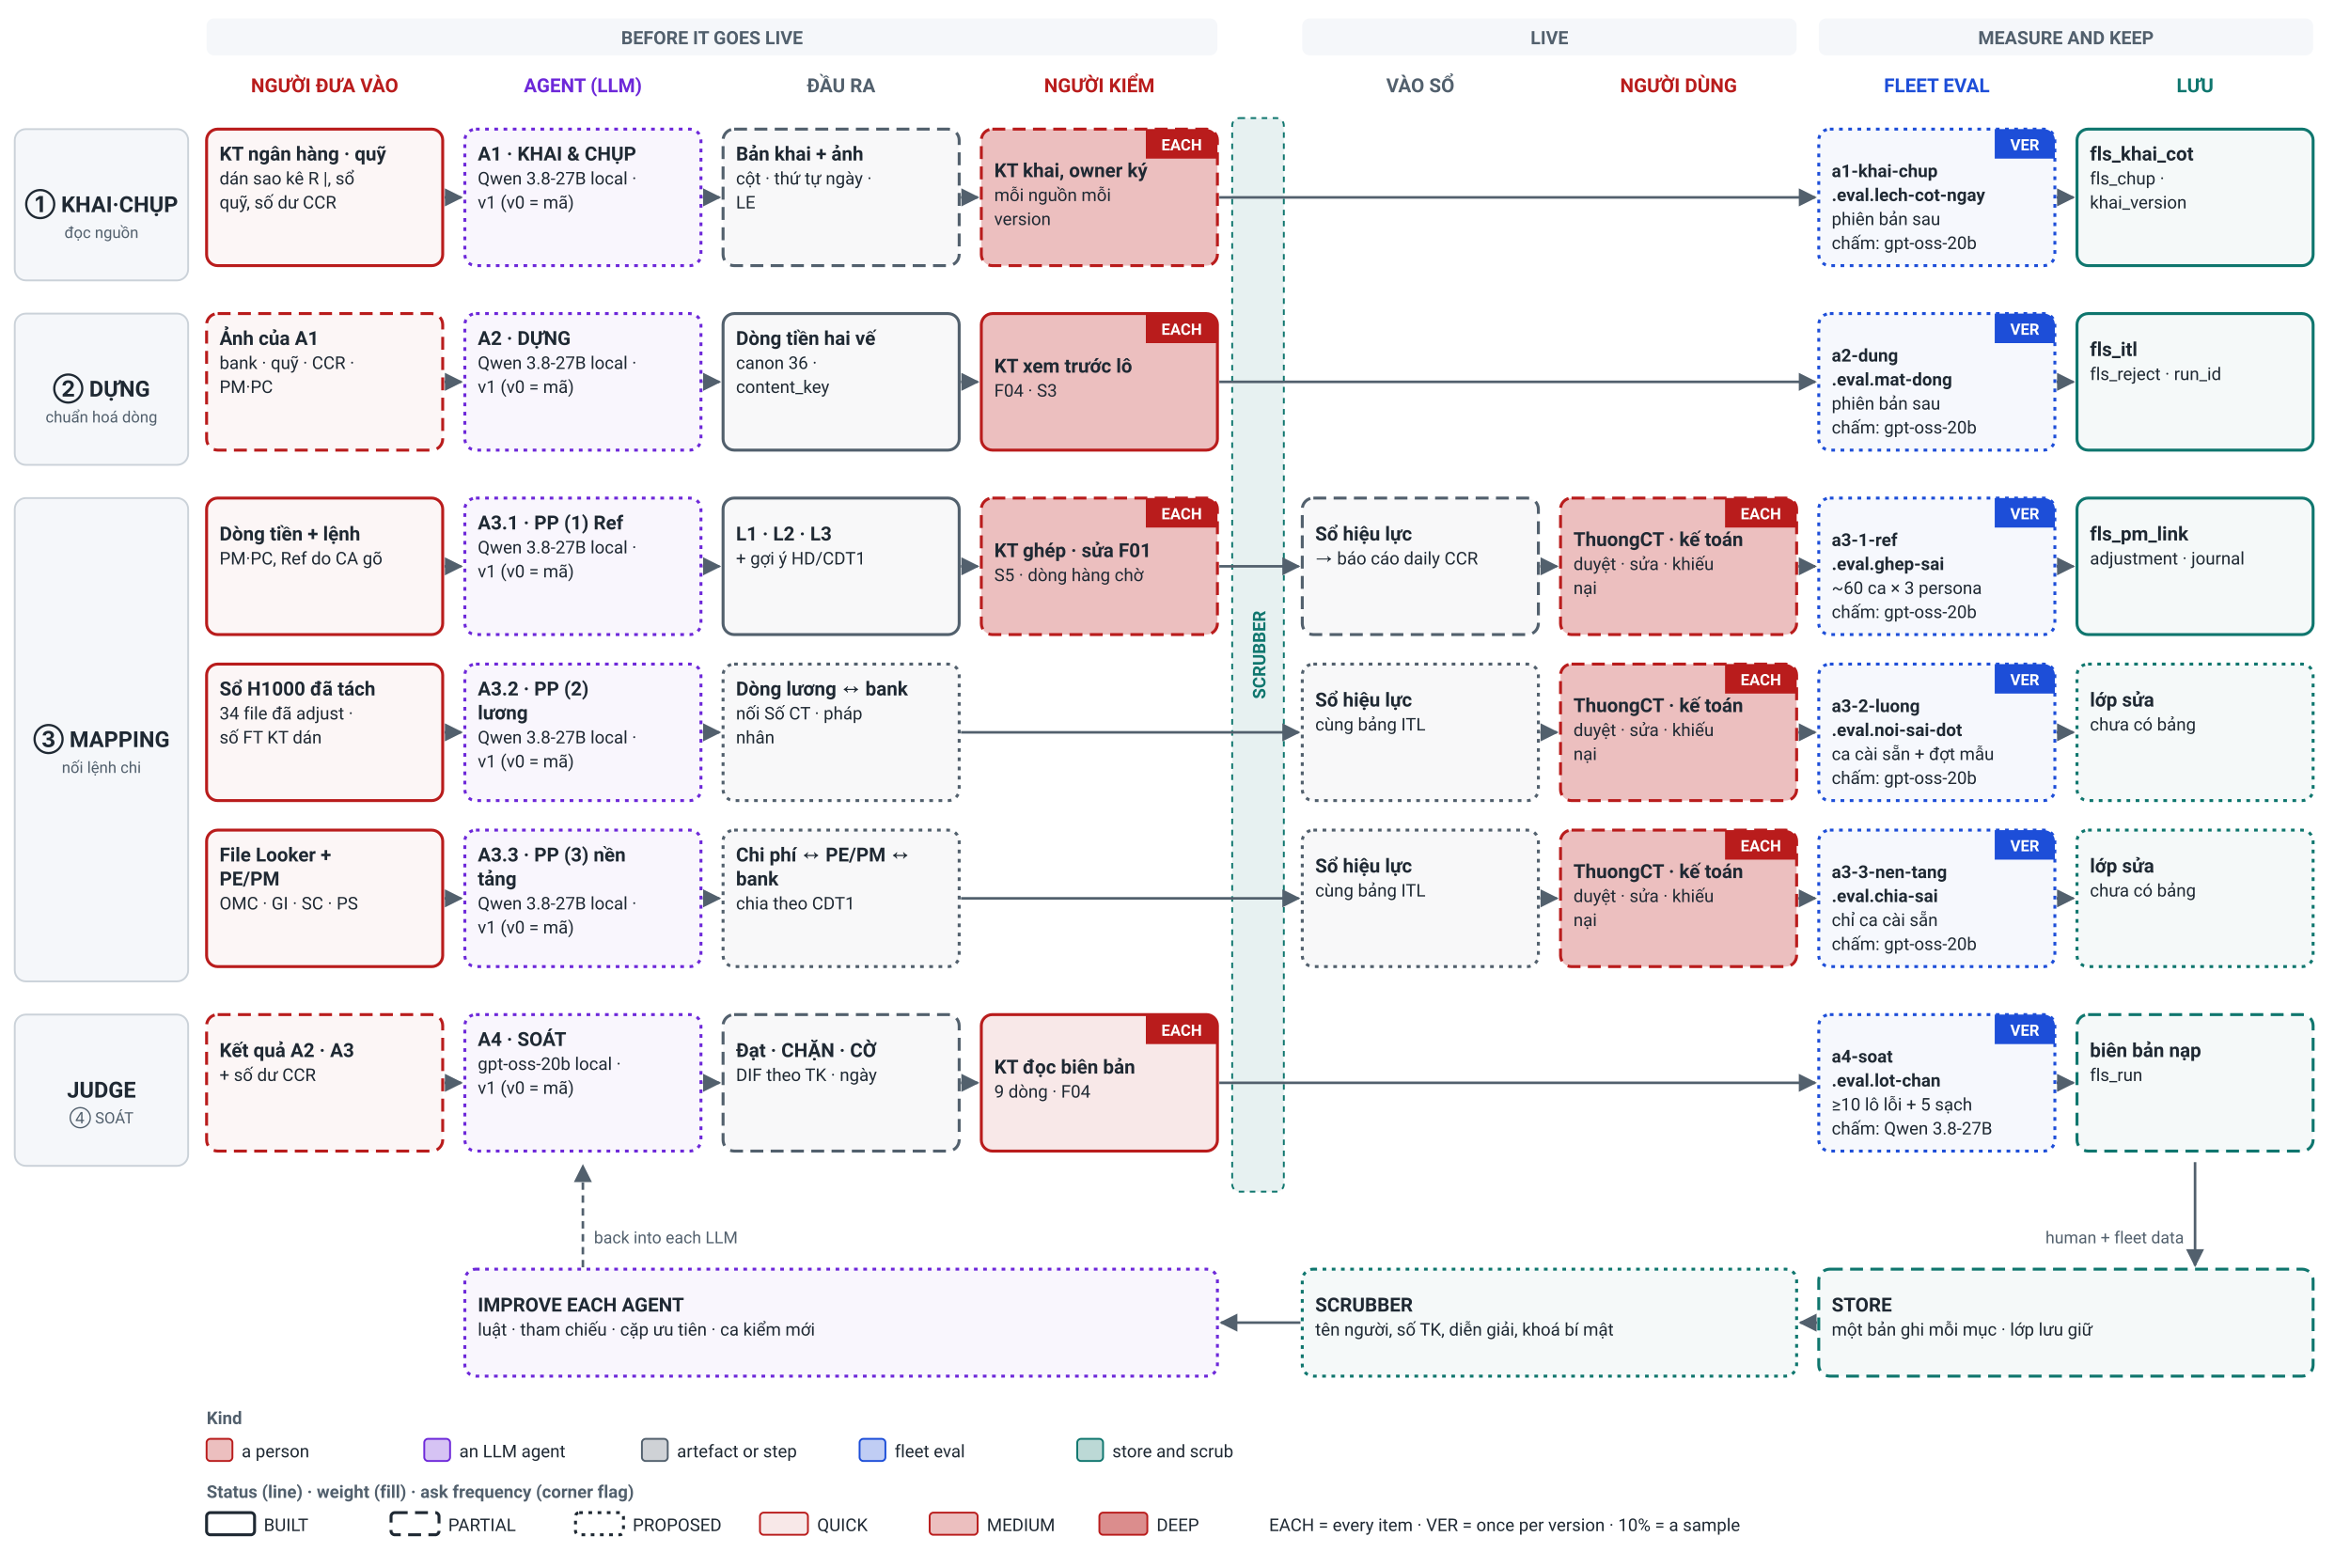
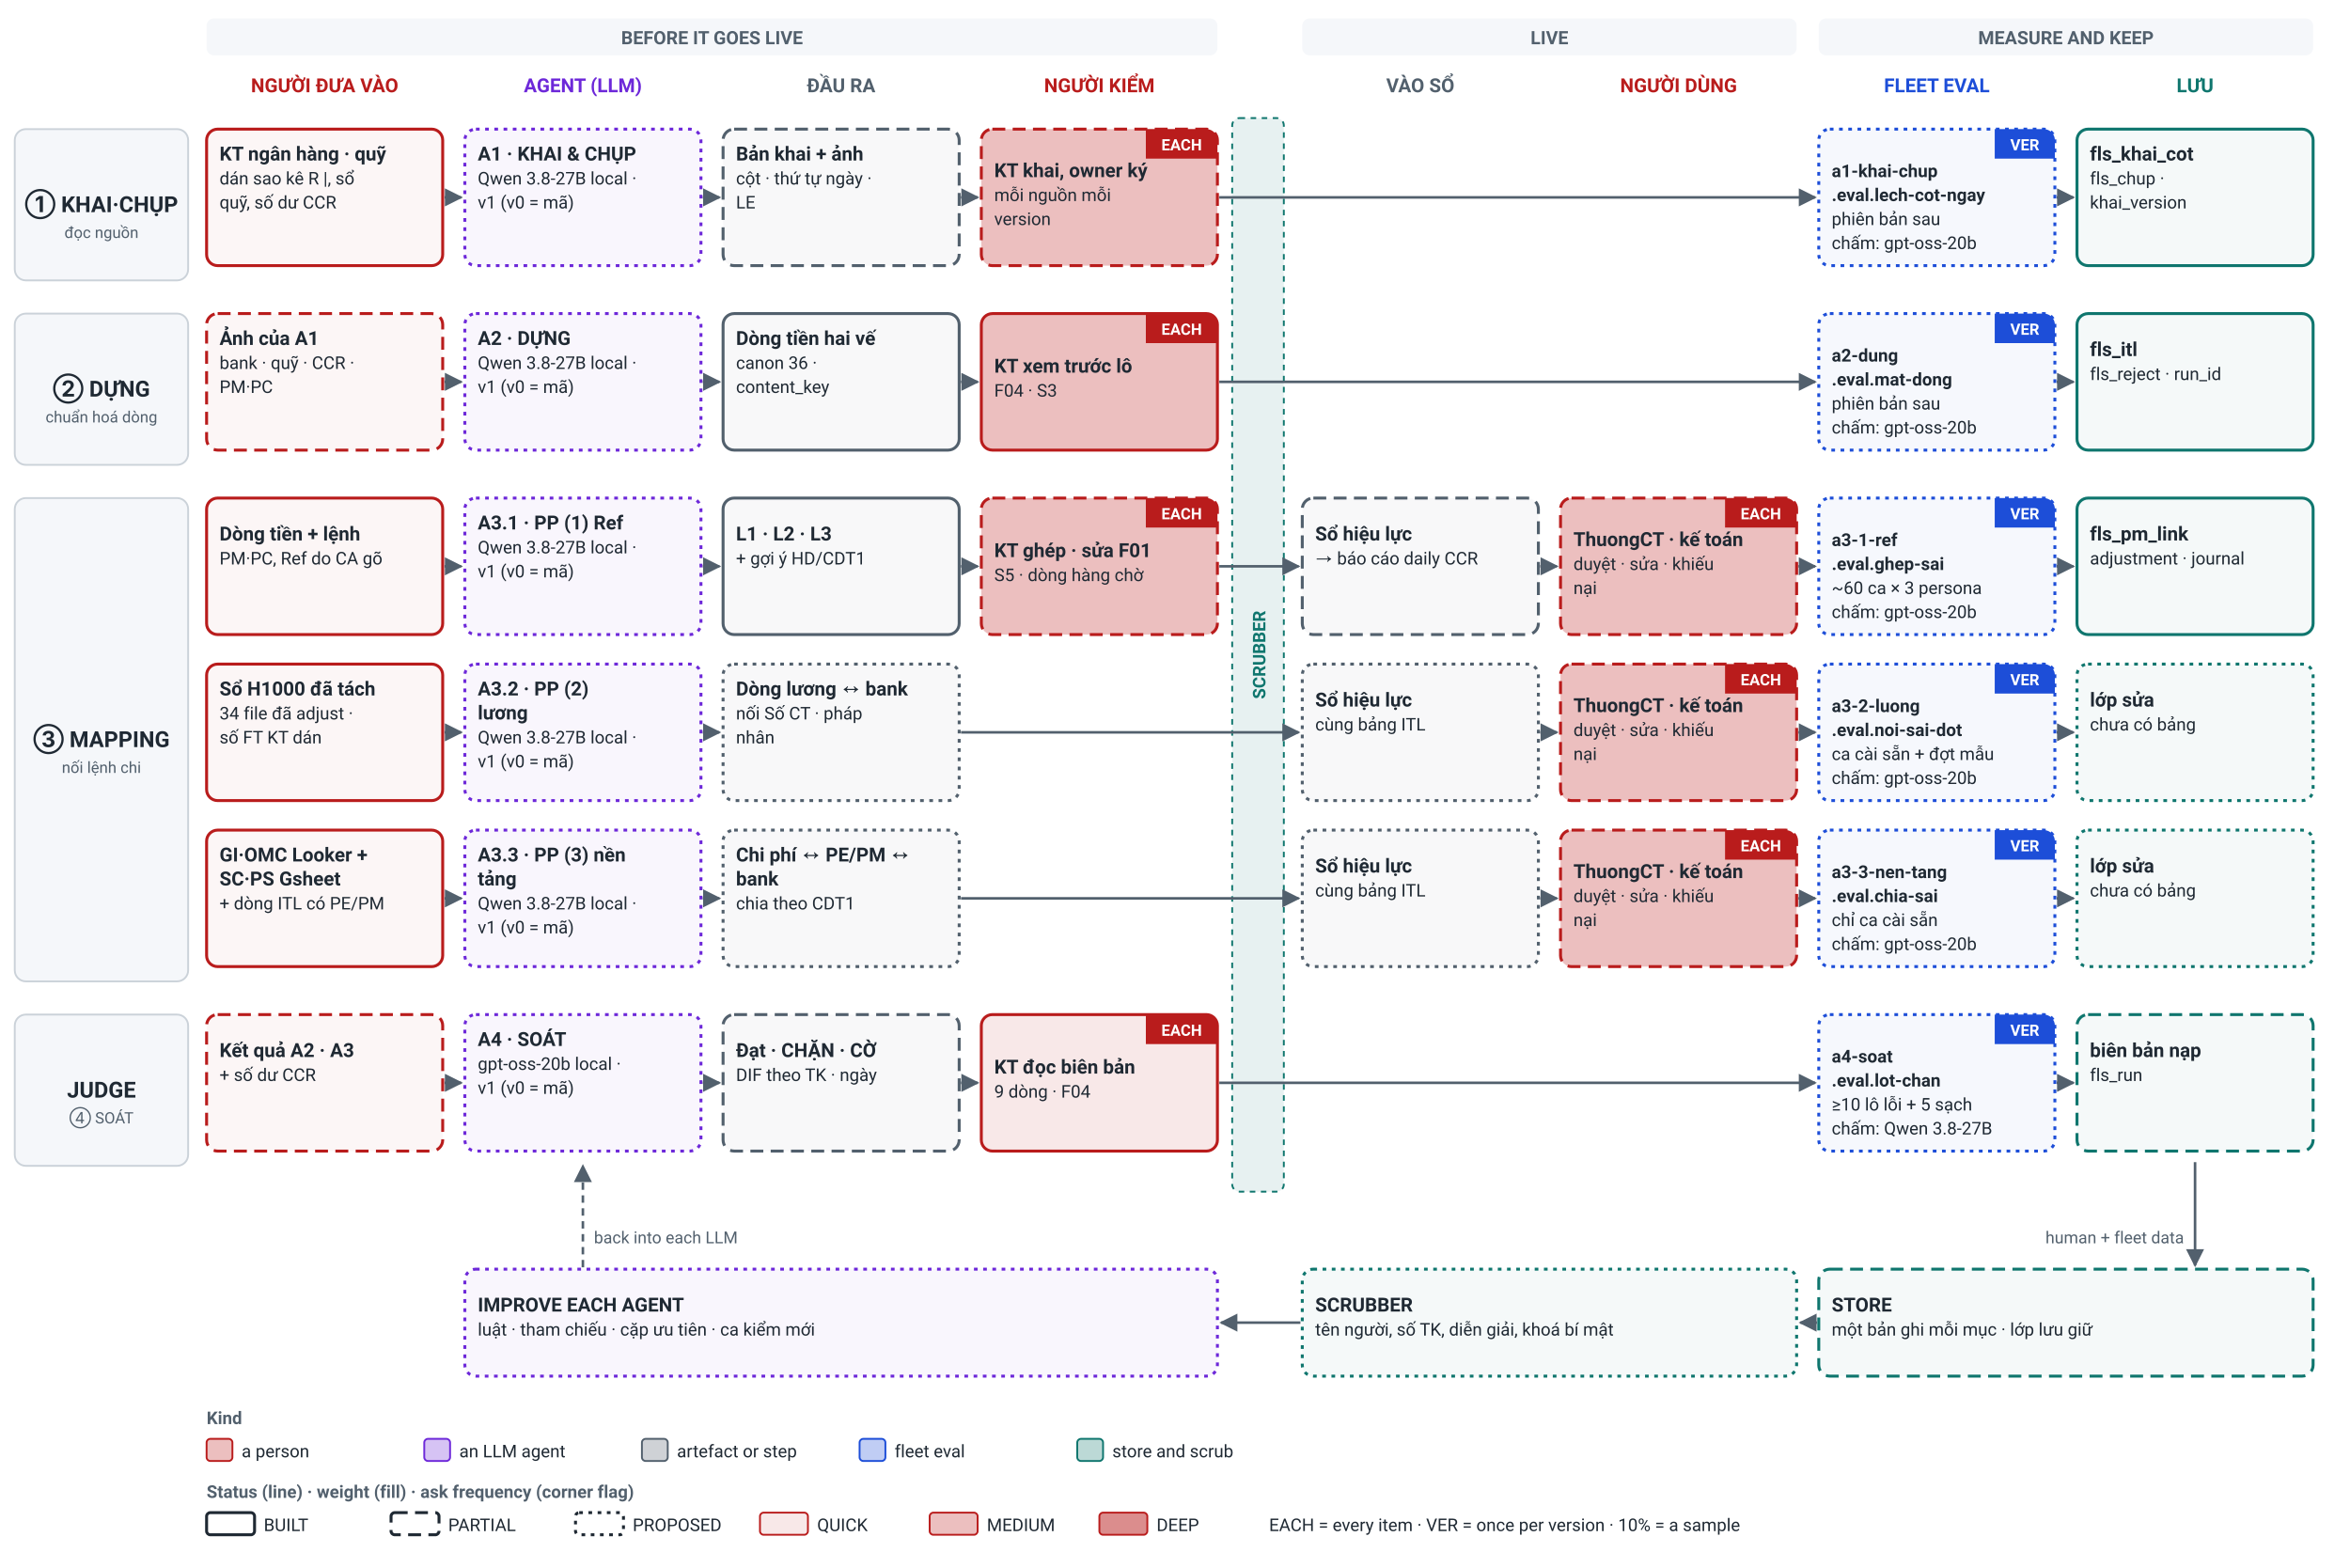
<svg xmlns="http://www.w3.org/2000/svg" viewBox="0 0 1274 850" width="100%" role="img" aria-label="FLS phase 1 · vùng NẠP: agent làm chạy Qwen 3.8-27B, agent kiểm A4 chạy gpt-oss-20b (local) — và fleet eval của từng agent: process bands by columns from human input to store, with a store, scrubber and improvement loop" font-family="-apple-system, Segoe UI, Roboto, Helvetica, Arial, sans-serif">
  <defs>
    <marker id="arr" viewBox="0 0 10 10" refX="9" refY="5" markerWidth="7" markerHeight="7" orient="auto-start-reverse">
      <path d="M0 0 L10 5 L0 10 z" fill="#52606d" />
    </marker>
  </defs>
  <rect x="0" y="0" width="1274" height="850" fill="#ffffff" />
  <rect x="112.0" y="10" width="548.0" height="20" rx="4" fill="#f5f7fa" />
  <text x="386.0" y="24.0" font-size="10" font-weight="bold" fill="#52606d" text-anchor="middle">BEFORE IT GOES LIVE</text>
  <rect x="706.0" y="10" width="268.0" height="20" rx="4" fill="#f5f7fa" />
  <text x="840.0" y="24.0" font-size="10" font-weight="bold" fill="#52606d" text-anchor="middle">LIVE</text>
  <rect x="986.0" y="10" width="268.0" height="20" rx="4" fill="#f5f7fa" />
  <text x="1120.0" y="24.0" font-size="10" font-weight="bold" fill="#52606d" text-anchor="middle">MEASURE AND KEEP</text>
  <text x="176.0" y="50.0" font-size="10.5" font-weight="bold" fill="#b91c1c" text-anchor="middle">NGƯỜI ĐƯA VÀO</text>
  <text x="316.0" y="50.0" font-size="10.5" font-weight="bold" fill="#6d28d9" text-anchor="middle">AGENT (LLM)</text>
  <text x="456.0" y="50.0" font-size="10.5" font-weight="bold" fill="#52606d" text-anchor="middle">ĐẦU RA</text>
  <text x="596.0" y="50.0" font-size="10.5" font-weight="bold" fill="#b91c1c" text-anchor="middle">NGƯỜI KIỂM</text>
  <text x="770.0" y="50.0" font-size="10.5" font-weight="bold" fill="#52606d" text-anchor="middle">VÀO SỔ</text>
  <text x="910.0" y="50.0" font-size="10.5" font-weight="bold" fill="#b91c1c" text-anchor="middle">NGƯỜI DÙNG</text>
  <text x="1050.0" y="50.0" font-size="10.5" font-weight="bold" fill="#1d4ed8" text-anchor="middle">FLEET EVAL</text>
  <text x="1190.0" y="50.0" font-size="10.5" font-weight="bold" fill="#0f766e" text-anchor="middle">LƯU</text>
  <rect x="668.0" y="64" width="28" height="582" rx="4" fill="#0f766e" fill-opacity="0.10" stroke="#0f766e" stroke-dasharray="3 3" />
  <text x="686.0" y="355.0" font-size="9.5" font-weight="bold" fill="#0f766e" text-anchor="middle" transform="rotate(-90 686.0 355.0)">SCRUBBER</text>
  <rect x="8" y="70" width="94" height="82" rx="6" fill="#f5f7fa" stroke="#cbd2d9" />
  <text x="55.0" y="115.0" font-size="12" font-weight="bold" fill="#1f2933" text-anchor="middle">① KHAI·CHỤP</text>
  <text x="55.0" y="129.0" font-size="8.5" font-weight="normal" fill="#52606d" text-anchor="middle">đọc nguồn</text>
  <rect x="112.0" y="70.0" width="128.0" height="74.0" rx="6" fill="#b91c1c" fill-opacity="0.04" stroke="#b91c1c" stroke-width="1.6" />
  <text x="119.0" y="87.0" font-size="10.5" font-weight="bold" fill="#1f2933" text-anchor="start">KT ngân hàng · quỹ</text>
  <text x="119.0" y="100.0" font-size="9.5" font-weight="normal" fill="#1f2933" text-anchor="start">dán sao kê R |, sổ</text>
  <text x="119.0" y="113.0" font-size="9.5" font-weight="normal" fill="#1f2933" text-anchor="start">quỹ, số dư CCR</text>
  <rect x="252.0" y="70.0" width="128.0" height="74.0" rx="6" fill="#6d28d9" fill-opacity="0.04" stroke="#6d28d9" stroke-width="1.6" stroke-dasharray="2 3" />
  <text x="259.0" y="87.0" font-size="10.5" font-weight="bold" fill="#1f2933" text-anchor="start">A1 · KHAI &amp; CHỤP</text>
  <text x="259.0" y="100.0" font-size="9.5" font-weight="normal" fill="#1f2933" text-anchor="start">Qwen 3.8-27B local ·</text>
  <text x="259.0" y="113.0" font-size="9.5" font-weight="normal" fill="#1f2933" text-anchor="start">v1 (v0 = mã)</text>
  <line x1="241.0" y1="107.0" x2="250.0" y2="107.0" stroke="#52606d" stroke-width="1.4" marker-end="url(#arr)" />
  <rect x="392.0" y="70.0" width="128.0" height="74.0" rx="6" fill="#52606d" fill-opacity="0.04" stroke="#52606d" stroke-width="1.6" stroke-dasharray="7 4" />
  <text x="399.0" y="87.0" font-size="10.5" font-weight="bold" fill="#1f2933" text-anchor="start">Bản khai + ảnh</text>
  <text x="399.0" y="100.0" font-size="9.5" font-weight="normal" fill="#1f2933" text-anchor="start">cột · thứ tự ngày ·</text>
  <text x="399.0" y="113.0" font-size="9.5" font-weight="normal" fill="#1f2933" text-anchor="start">LE</text>
  <line x1="381.0" y1="107.0" x2="390.0" y2="107.0" stroke="#52606d" stroke-width="1.4" marker-end="url(#arr)" />
  <rect x="532.0" y="70.0" width="128.0" height="74.0" rx="6" fill="#b91c1c" fill-opacity="0.28" stroke="#b91c1c" stroke-width="1.6" stroke-dasharray="7 4" />
  <text x="539.0" y="96.0" font-size="10.5" font-weight="bold" fill="#1f2933" text-anchor="start">KT khai, owner ký</text>
  <text x="539.0" y="109.0" font-size="9.5" font-weight="normal" fill="#1f2933" text-anchor="start">mỗi nguồn mỗi</text>
  <text x="539.0" y="122.0" font-size="9.5" font-weight="normal" fill="#1f2933" text-anchor="start">version</text>
  <path d="M621.2 70.0 h32.8 a6 6 0 0 1 6 6 v10 h-38.8 z" fill="#b91c1c" />
  <text x="640.6" y="81.5" font-size="8.5" font-weight="bold" fill="#ffffff" text-anchor="middle">EACH</text>
  <line x1="521.0" y1="107.0" x2="530.0" y2="107.0" stroke="#52606d" stroke-width="1.4" marker-end="url(#arr)" />
  <rect x="986.0" y="70.0" width="128.0" height="74.0" rx="6" fill="#1d4ed8" fill-opacity="0.04" stroke="#1d4ed8" stroke-width="1.6" stroke-dasharray="2 3" />
  <text x="993.0" y="96.0" font-size="9.6" font-weight="bold" fill="#1f2933" text-anchor="start">a1-khai-chup</text>
  <text x="993.0" y="109.0" font-size="9.6" font-weight="bold" fill="#1f2933" text-anchor="start">.eval.lech-cot-ngay</text>
  <text x="993.0" y="122.0" font-size="9.5" font-weight="normal" fill="#1f2933" text-anchor="start">phiên bản sau</text>
  <text x="993.0" y="135.0" font-size="9.5" font-weight="normal" fill="#1f2933" text-anchor="start">chấm: gpt-oss-20b</text>
  <path d="M1081.4 70.0 h26.6 a6 6 0 0 1 6 6 v10 h-32.6 z" fill="#1d4ed8" />
  <text x="1097.7" y="81.5" font-size="8.5" font-weight="bold" fill="#ffffff" text-anchor="middle">VER</text>
  <line x1="661.0" y1="107.0" x2="984.0" y2="107.0" stroke="#52606d" stroke-width="1.4" marker-end="url(#arr)" />
  <rect x="1126.0" y="70.0" width="128.0" height="74.0" rx="6" fill="#0f766e" fill-opacity="0.04" stroke="#0f766e" stroke-width="1.6" />
  <text x="1133.0" y="87.0" font-size="10.5" font-weight="bold" fill="#1f2933" text-anchor="start">fls_khai_cot</text>
  <text x="1133.0" y="100.0" font-size="9.5" font-weight="normal" fill="#1f2933" text-anchor="start">fls_chup ·</text>
  <text x="1133.0" y="113.0" font-size="9.5" font-weight="normal" fill="#1f2933" text-anchor="start">khai_version</text>
  <line x1="1115.0" y1="107.0" x2="1124.0" y2="107.0" stroke="#52606d" stroke-width="1.4" marker-end="url(#arr)" />
  <rect x="8" y="170" width="94" height="82" rx="6" fill="#f5f7fa" stroke="#cbd2d9" />
  <text x="55.0" y="215.0" font-size="12" font-weight="bold" fill="#1f2933" text-anchor="middle">② DỰNG</text>
  <text x="55.0" y="229.0" font-size="8.5" font-weight="normal" fill="#52606d" text-anchor="middle">chuẩn hoá dòng</text>
  <rect x="112.0" y="170.0" width="128.0" height="74.0" rx="6" fill="#b91c1c" fill-opacity="0.04" stroke="#b91c1c" stroke-width="1.6" stroke-dasharray="7 4" />
  <text x="119.0" y="187.0" font-size="10.5" font-weight="bold" fill="#1f2933" text-anchor="start">Ảnh của A1</text>
  <text x="119.0" y="200.0" font-size="9.5" font-weight="normal" fill="#1f2933" text-anchor="start">bank · quỹ · CCR ·</text>
  <text x="119.0" y="213.0" font-size="9.5" font-weight="normal" fill="#1f2933" text-anchor="start">PM·PC</text>
  <rect x="252.0" y="170.0" width="128.0" height="74.0" rx="6" fill="#6d28d9" fill-opacity="0.04" stroke="#6d28d9" stroke-width="1.6" stroke-dasharray="2 3" />
  <text x="259.0" y="187.0" font-size="10.5" font-weight="bold" fill="#1f2933" text-anchor="start">A2 · DỰNG</text>
  <text x="259.0" y="200.0" font-size="9.5" font-weight="normal" fill="#1f2933" text-anchor="start">Qwen 3.8-27B local ·</text>
  <text x="259.0" y="213.0" font-size="9.5" font-weight="normal" fill="#1f2933" text-anchor="start">v1 (v0 = mã)</text>
  <line x1="241.0" y1="207.0" x2="250.0" y2="207.0" stroke="#52606d" stroke-width="1.4" marker-end="url(#arr)" />
  <rect x="392.0" y="170.0" width="128.0" height="74.0" rx="6" fill="#52606d" fill-opacity="0.04" stroke="#52606d" stroke-width="1.6" />
  <text x="399.0" y="187.0" font-size="10.5" font-weight="bold" fill="#1f2933" text-anchor="start">Dòng tiền hai vế</text>
  <text x="399.0" y="200.0" font-size="9.5" font-weight="normal" fill="#1f2933" text-anchor="start">canon 36 ·</text>
  <text x="399.0" y="213.0" font-size="9.5" font-weight="normal" fill="#1f2933" text-anchor="start">content_key</text>
  <line x1="381.0" y1="207.0" x2="390.0" y2="207.0" stroke="#52606d" stroke-width="1.4" marker-end="url(#arr)" />
  <rect x="532.0" y="170.0" width="128.0" height="74.0" rx="6" fill="#b91c1c" fill-opacity="0.28" stroke="#b91c1c" stroke-width="1.6" />
  <text x="539.0" y="202.0" font-size="10.5" font-weight="bold" fill="#1f2933" text-anchor="start">KT xem trước lô</text>
  <text x="539.0" y="215.0" font-size="9.5" font-weight="normal" fill="#1f2933" text-anchor="start">F04 · S3</text>
  <path d="M621.2 170.0 h32.8 a6 6 0 0 1 6 6 v10 h-38.8 z" fill="#b91c1c" />
  <text x="640.6" y="181.5" font-size="8.5" font-weight="bold" fill="#ffffff" text-anchor="middle">EACH</text>
  <line x1="521.0" y1="207.0" x2="530.0" y2="207.0" stroke="#52606d" stroke-width="1.4" marker-end="url(#arr)" />
  <rect x="986.0" y="170.0" width="128.0" height="74.0" rx="6" fill="#1d4ed8" fill-opacity="0.04" stroke="#1d4ed8" stroke-width="1.6" stroke-dasharray="2 3" />
  <text x="993.0" y="196.0" font-size="9.6" font-weight="bold" fill="#1f2933" text-anchor="start">a2-dung</text>
  <text x="993.0" y="209.0" font-size="9.6" font-weight="bold" fill="#1f2933" text-anchor="start">.eval.mat-dong</text>
  <text x="993.0" y="222.0" font-size="9.5" font-weight="normal" fill="#1f2933" text-anchor="start">phiên bản sau</text>
  <text x="993.0" y="235.0" font-size="9.5" font-weight="normal" fill="#1f2933" text-anchor="start">chấm: gpt-oss-20b</text>
  <path d="M1081.4 170.0 h26.6 a6 6 0 0 1 6 6 v10 h-32.6 z" fill="#1d4ed8" />
  <text x="1097.7" y="181.5" font-size="8.5" font-weight="bold" fill="#ffffff" text-anchor="middle">VER</text>
  <line x1="661.0" y1="207.0" x2="984.0" y2="207.0" stroke="#52606d" stroke-width="1.4" marker-end="url(#arr)" />
  <rect x="1126.0" y="170.0" width="128.0" height="74.0" rx="6" fill="#0f766e" fill-opacity="0.04" stroke="#0f766e" stroke-width="1.6" />
  <text x="1133.0" y="193.0" font-size="10.5" font-weight="bold" fill="#1f2933" text-anchor="start">fls_itl</text>
  <text x="1133.0" y="206.0" font-size="9.5" font-weight="normal" fill="#1f2933" text-anchor="start">fls_reject · run_id</text>
  <line x1="1115.0" y1="207.0" x2="1124.0" y2="207.0" stroke="#52606d" stroke-width="1.4" marker-end="url(#arr)" />
  <rect x="8" y="270" width="94" height="262" rx="6" fill="#f5f7fa" stroke="#cbd2d9" />
  <text x="55.0" y="405.0" font-size="12" font-weight="bold" fill="#1f2933" text-anchor="middle">③ MAPPING</text>
  <text x="55.0" y="419.0" font-size="8.5" font-weight="normal" fill="#52606d" text-anchor="middle">nối lệnh chi</text>
  <rect x="112.0" y="270.0" width="128.0" height="74.0" rx="6" fill="#b91c1c" fill-opacity="0.04" stroke="#b91c1c" stroke-width="1.6" />
  <text x="119.0" y="293.0" font-size="10.5" font-weight="bold" fill="#1f2933" text-anchor="start">Dòng tiền + lệnh</text>
  <text x="119.0" y="306.0" font-size="9.5" font-weight="normal" fill="#1f2933" text-anchor="start">PM·PC, Ref do CA gõ</text>
  <rect x="252.0" y="270.0" width="128.0" height="74.0" rx="6" fill="#6d28d9" fill-opacity="0.04" stroke="#6d28d9" stroke-width="1.6" stroke-dasharray="2 3" />
  <text x="259.0" y="287.0" font-size="10.5" font-weight="bold" fill="#1f2933" text-anchor="start">A3.1 · PP (1) Ref</text>
  <text x="259.0" y="300.0" font-size="9.5" font-weight="normal" fill="#1f2933" text-anchor="start">Qwen 3.8-27B local ·</text>
  <text x="259.0" y="313.0" font-size="9.5" font-weight="normal" fill="#1f2933" text-anchor="start">v1 (v0 = mã)</text>
  <line x1="241.0" y1="307.0" x2="250.0" y2="307.0" stroke="#52606d" stroke-width="1.4" marker-end="url(#arr)" />
  <rect x="392.0" y="270.0" width="128.0" height="74.0" rx="6" fill="#52606d" fill-opacity="0.04" stroke="#52606d" stroke-width="1.6" />
  <text x="399.0" y="293.0" font-size="10.5" font-weight="bold" fill="#1f2933" text-anchor="start">L1 · L2 · L3</text>
  <text x="399.0" y="306.0" font-size="9.5" font-weight="normal" fill="#1f2933" text-anchor="start">+ gợi ý HD/CDT1</text>
  <line x1="381.0" y1="307.0" x2="390.0" y2="307.0" stroke="#52606d" stroke-width="1.4" marker-end="url(#arr)" />
  <rect x="532.0" y="270.0" width="128.0" height="74.0" rx="6" fill="#b91c1c" fill-opacity="0.28" stroke="#b91c1c" stroke-width="1.6" stroke-dasharray="7 4" />
  <text x="539.0" y="302.0" font-size="10.5" font-weight="bold" fill="#1f2933" text-anchor="start">KT ghép · sửa F01</text>
  <text x="539.0" y="315.0" font-size="9.5" font-weight="normal" fill="#1f2933" text-anchor="start">S5 · dòng hàng chờ</text>
  <path d="M621.2 270.0 h32.8 a6 6 0 0 1 6 6 v10 h-38.8 z" fill="#b91c1c" />
  <text x="640.6" y="281.5" font-size="8.5" font-weight="bold" fill="#ffffff" text-anchor="middle">EACH</text>
  <line x1="521.0" y1="307.0" x2="530.0" y2="307.0" stroke="#52606d" stroke-width="1.4" marker-end="url(#arr)" />
  <rect x="706.0" y="270.0" width="128.0" height="74.0" rx="6" fill="#52606d" fill-opacity="0.04" stroke="#52606d" stroke-width="1.6" stroke-dasharray="7 4" />
  <text x="713.0" y="293.0" font-size="10.5" font-weight="bold" fill="#1f2933" text-anchor="start">Sổ hiệu lực</text>
  <text x="713.0" y="306.0" font-size="9.5" font-weight="normal" fill="#1f2933" text-anchor="start">→ báo cáo daily CCR</text>
  <line x1="661.0" y1="307.0" x2="704.0" y2="307.0" stroke="#52606d" stroke-width="1.4" marker-end="url(#arr)" />
  <rect x="846.0" y="270.0" width="128.0" height="74.0" rx="6" fill="#b91c1c" fill-opacity="0.28" stroke="#b91c1c" stroke-width="1.6" stroke-dasharray="7 4" />
  <text x="853.0" y="296.0" font-size="10.5" font-weight="bold" fill="#1f2933" text-anchor="start">ThuongCT · kế toán</text>
  <text x="853.0" y="309.0" font-size="9.5" font-weight="normal" fill="#1f2933" text-anchor="start">duyệt · sửa · khiếu</text>
  <text x="853.0" y="322.0" font-size="9.5" font-weight="normal" fill="#1f2933" text-anchor="start">nại</text>
  <path d="M935.2 270.0 h32.8 a6 6 0 0 1 6 6 v10 h-38.8 z" fill="#b91c1c" />
  <text x="954.6" y="281.5" font-size="8.5" font-weight="bold" fill="#ffffff" text-anchor="middle">EACH</text>
  <line x1="835.0" y1="307.0" x2="844.0" y2="307.0" stroke="#52606d" stroke-width="1.4" marker-end="url(#arr)" />
  <rect x="986.0" y="270.0" width="128.0" height="74.0" rx="6" fill="#1d4ed8" fill-opacity="0.04" stroke="#1d4ed8" stroke-width="1.6" stroke-dasharray="2 3" />
  <text x="993.0" y="296.0" font-size="9.6" font-weight="bold" fill="#1f2933" text-anchor="start">a3-1-ref</text>
  <text x="993.0" y="309.0" font-size="9.6" font-weight="bold" fill="#1f2933" text-anchor="start">.eval.ghep-sai</text>
  <text x="993.0" y="322.0" font-size="9.5" font-weight="normal" fill="#1f2933" text-anchor="start">~60 ca × 3 persona</text>
  <text x="993.0" y="335.0" font-size="9.5" font-weight="normal" fill="#1f2933" text-anchor="start">chấm: gpt-oss-20b</text>
  <path d="M1081.4 270.0 h26.6 a6 6 0 0 1 6 6 v10 h-32.6 z" fill="#1d4ed8" />
  <text x="1097.7" y="281.5" font-size="8.5" font-weight="bold" fill="#ffffff" text-anchor="middle">VER</text>
  <line x1="975.0" y1="307.0" x2="984.0" y2="307.0" stroke="#52606d" stroke-width="1.4" marker-end="url(#arr)" />
  <rect x="1126.0" y="270.0" width="128.0" height="74.0" rx="6" fill="#0f766e" fill-opacity="0.04" stroke="#0f766e" stroke-width="1.6" />
  <text x="1133.0" y="293.0" font-size="10.5" font-weight="bold" fill="#1f2933" text-anchor="start">fls_pm_link</text>
  <text x="1133.0" y="306.0" font-size="9.5" font-weight="normal" fill="#1f2933" text-anchor="start">adjustment · journal</text>
  <line x1="1115.0" y1="307.0" x2="1124.0" y2="307.0" stroke="#52606d" stroke-width="1.4" marker-end="url(#arr)" />
  <rect x="112.0" y="360.0" width="128.0" height="74.0" rx="6" fill="#b91c1c" fill-opacity="0.04" stroke="#b91c1c" stroke-width="1.6" />
  <text x="119.0" y="377.0" font-size="10.5" font-weight="bold" fill="#1f2933" text-anchor="start">Sổ H1000 đã tách</text>
  <text x="119.0" y="390.0" font-size="9.5" font-weight="normal" fill="#1f2933" text-anchor="start">34 file đã adjust ·</text>
  <text x="119.0" y="403.0" font-size="9.5" font-weight="normal" fill="#1f2933" text-anchor="start">số FT KT dán</text>
  <rect x="252.0" y="360.0" width="128.0" height="74.0" rx="6" fill="#6d28d9" fill-opacity="0.04" stroke="#6d28d9" stroke-width="1.6" stroke-dasharray="2 3" />
  <text x="259.0" y="377.0" font-size="10.5" font-weight="bold" fill="#1f2933" text-anchor="start">A3.2 · PP (2)</text>
  <text x="259.0" y="390.0" font-size="10.5" font-weight="bold" fill="#1f2933" text-anchor="start">lương</text>
  <text x="259.0" y="403.0" font-size="9.5" font-weight="normal" fill="#1f2933" text-anchor="start">Qwen 3.8-27B local ·</text>
  <text x="259.0" y="416.0" font-size="9.5" font-weight="normal" fill="#1f2933" text-anchor="start">v1 (v0 = mã)</text>
  <line x1="241.0" y1="397.0" x2="250.0" y2="397.0" stroke="#52606d" stroke-width="1.4" marker-end="url(#arr)" />
  <rect x="392.0" y="360.0" width="128.0" height="74.0" rx="6" fill="#52606d" fill-opacity="0.04" stroke="#52606d" stroke-width="1.6" stroke-dasharray="2 3" />
  <text x="399.0" y="377.0" font-size="10.5" font-weight="bold" fill="#1f2933" text-anchor="start">Dòng lương ↔ bank</text>
  <text x="399.0" y="390.0" font-size="9.5" font-weight="normal" fill="#1f2933" text-anchor="start">nối Số CT · pháp</text>
  <text x="399.0" y="403.0" font-size="9.5" font-weight="normal" fill="#1f2933" text-anchor="start">nhân</text>
  <line x1="381.0" y1="397.0" x2="390.0" y2="397.0" stroke="#52606d" stroke-width="1.4" marker-end="url(#arr)" />
  <rect x="706.0" y="360.0" width="128.0" height="74.0" rx="6" fill="#52606d" fill-opacity="0.04" stroke="#52606d" stroke-width="1.6" stroke-dasharray="2 3" />
  <text x="713.0" y="383.0" font-size="10.5" font-weight="bold" fill="#1f2933" text-anchor="start">Sổ hiệu lực</text>
  <text x="713.0" y="396.0" font-size="9.5" font-weight="normal" fill="#1f2933" text-anchor="start">cùng bảng ITL</text>
  <line x1="521.0" y1="397.0" x2="704.0" y2="397.0" stroke="#52606d" stroke-width="1.4" marker-end="url(#arr)" />
  <rect x="846.0" y="360.0" width="128.0" height="74.0" rx="6" fill="#b91c1c" fill-opacity="0.28" stroke="#b91c1c" stroke-width="1.6" stroke-dasharray="7 4" />
  <text x="853.0" y="386.0" font-size="10.5" font-weight="bold" fill="#1f2933" text-anchor="start">ThuongCT · kế toán</text>
  <text x="853.0" y="399.0" font-size="9.5" font-weight="normal" fill="#1f2933" text-anchor="start">duyệt · sửa · khiếu</text>
  <text x="853.0" y="412.0" font-size="9.5" font-weight="normal" fill="#1f2933" text-anchor="start">nại</text>
  <path d="M935.2 360.0 h32.8 a6 6 0 0 1 6 6 v10 h-38.8 z" fill="#b91c1c" />
  <text x="954.6" y="371.5" font-size="8.5" font-weight="bold" fill="#ffffff" text-anchor="middle">EACH</text>
  <line x1="835.0" y1="397.0" x2="844.0" y2="397.0" stroke="#52606d" stroke-width="1.4" marker-end="url(#arr)" />
  <rect x="986.0" y="360.0" width="128.0" height="74.0" rx="6" fill="#1d4ed8" fill-opacity="0.04" stroke="#1d4ed8" stroke-width="1.6" stroke-dasharray="2 3" />
  <text x="993.0" y="386.0" font-size="9.6" font-weight="bold" fill="#1f2933" text-anchor="start">a3-2-luong</text>
  <text x="993.0" y="399.0" font-size="9.6" font-weight="bold" fill="#1f2933" text-anchor="start">.eval.noi-sai-dot</text>
  <text x="993.0" y="412.0" font-size="9.5" font-weight="normal" fill="#1f2933" text-anchor="start">ca cài sẵn + đợt mẫu</text>
  <text x="993.0" y="425.0" font-size="9.5" font-weight="normal" fill="#1f2933" text-anchor="start">chấm: gpt-oss-20b</text>
  <path d="M1081.4 360.0 h26.6 a6 6 0 0 1 6 6 v10 h-32.6 z" fill="#1d4ed8" />
  <text x="1097.7" y="371.5" font-size="8.5" font-weight="bold" fill="#ffffff" text-anchor="middle">VER</text>
  <line x1="975.0" y1="397.0" x2="984.0" y2="397.0" stroke="#52606d" stroke-width="1.4" marker-end="url(#arr)" />
  <rect x="1126.0" y="360.0" width="128.0" height="74.0" rx="6" fill="#0f766e" fill-opacity="0.04" stroke="#0f766e" stroke-width="1.6" stroke-dasharray="2 3" />
  <text x="1133.0" y="383.0" font-size="10.5" font-weight="bold" fill="#1f2933" text-anchor="start">lớp sửa</text>
  <text x="1133.0" y="396.0" font-size="9.5" font-weight="normal" fill="#1f2933" text-anchor="start">chưa có bảng</text>
  <line x1="1115.0" y1="397.0" x2="1124.0" y2="397.0" stroke="#52606d" stroke-width="1.4" marker-end="url(#arr)" />
  <rect x="112.0" y="450.0" width="128.0" height="74.0" rx="6" fill="#b91c1c" fill-opacity="0.04" stroke="#b91c1c" stroke-width="1.6" />
-   <text x="119.0" y="467.0" font-size="10.5" font-weight="bold" fill="#1f2933" text-anchor="start">File Looker +</text>
-   <text x="119.0" y="480.0" font-size="10.5" font-weight="bold" fill="#1f2933" text-anchor="start">PE/PM</text>
-   <text x="119.0" y="493.0" font-size="9.5" font-weight="normal" fill="#1f2933" text-anchor="start">OMC · GI · SC · PS</text>
+   <text x="119.0" y="467.0" font-size="10.5" font-weight="bold" fill="#1f2933" text-anchor="start">GI·OMC Looker +</text>
+   <text x="119.0" y="480.0" font-size="10.5" font-weight="bold" fill="#1f2933" text-anchor="start">SC·PS Gsheet</text>
+   <text x="119.0" y="493.0" font-size="9.5" font-weight="normal" fill="#1f2933" text-anchor="start">+ dòng ITL có PE/PM</text>
  <rect x="252.0" y="450.0" width="128.0" height="74.0" rx="6" fill="#6d28d9" fill-opacity="0.04" stroke="#6d28d9" stroke-width="1.6" stroke-dasharray="2 3" />
  <text x="259.0" y="467.0" font-size="10.5" font-weight="bold" fill="#1f2933" text-anchor="start">A3.3 · PP (3) nền</text>
  <text x="259.0" y="480.0" font-size="10.5" font-weight="bold" fill="#1f2933" text-anchor="start">tảng</text>
  <text x="259.0" y="493.0" font-size="9.5" font-weight="normal" fill="#1f2933" text-anchor="start">Qwen 3.8-27B local ·</text>
  <text x="259.0" y="506.0" font-size="9.5" font-weight="normal" fill="#1f2933" text-anchor="start">v1 (v0 = mã)</text>
  <line x1="241.0" y1="487.0" x2="250.0" y2="487.0" stroke="#52606d" stroke-width="1.4" marker-end="url(#arr)" />
  <rect x="392.0" y="450.0" width="128.0" height="74.0" rx="6" fill="#52606d" fill-opacity="0.04" stroke="#52606d" stroke-width="1.6" stroke-dasharray="2 3" />
  <text x="399.0" y="467.0" font-size="10.5" font-weight="bold" fill="#1f2933" text-anchor="start">Chi phí ↔ PE/PM ↔</text>
  <text x="399.0" y="480.0" font-size="10.5" font-weight="bold" fill="#1f2933" text-anchor="start">bank</text>
  <text x="399.0" y="493.0" font-size="9.5" font-weight="normal" fill="#1f2933" text-anchor="start">chia theo CDT1</text>
  <line x1="381.0" y1="487.0" x2="390.0" y2="487.0" stroke="#52606d" stroke-width="1.4" marker-end="url(#arr)" />
  <rect x="706.0" y="450.0" width="128.0" height="74.0" rx="6" fill="#52606d" fill-opacity="0.04" stroke="#52606d" stroke-width="1.6" stroke-dasharray="2 3" />
  <text x="713.0" y="473.0" font-size="10.5" font-weight="bold" fill="#1f2933" text-anchor="start">Sổ hiệu lực</text>
  <text x="713.0" y="486.0" font-size="9.5" font-weight="normal" fill="#1f2933" text-anchor="start">cùng bảng ITL</text>
  <line x1="521.0" y1="487.0" x2="704.0" y2="487.0" stroke="#52606d" stroke-width="1.4" marker-end="url(#arr)" />
  <rect x="846.0" y="450.0" width="128.0" height="74.0" rx="6" fill="#b91c1c" fill-opacity="0.28" stroke="#b91c1c" stroke-width="1.6" stroke-dasharray="7 4" />
  <text x="853.0" y="476.0" font-size="10.5" font-weight="bold" fill="#1f2933" text-anchor="start">ThuongCT · kế toán</text>
  <text x="853.0" y="489.0" font-size="9.5" font-weight="normal" fill="#1f2933" text-anchor="start">duyệt · sửa · khiếu</text>
  <text x="853.0" y="502.0" font-size="9.5" font-weight="normal" fill="#1f2933" text-anchor="start">nại</text>
  <path d="M935.2 450.0 h32.8 a6 6 0 0 1 6 6 v10 h-38.8 z" fill="#b91c1c" />
  <text x="954.6" y="461.5" font-size="8.5" font-weight="bold" fill="#ffffff" text-anchor="middle">EACH</text>
  <line x1="835.0" y1="487.0" x2="844.0" y2="487.0" stroke="#52606d" stroke-width="1.4" marker-end="url(#arr)" />
  <rect x="986.0" y="450.0" width="128.0" height="74.0" rx="6" fill="#1d4ed8" fill-opacity="0.04" stroke="#1d4ed8" stroke-width="1.6" stroke-dasharray="2 3" />
  <text x="993.0" y="476.0" font-size="9.6" font-weight="bold" fill="#1f2933" text-anchor="start">a3-3-nen-tang</text>
  <text x="993.0" y="489.0" font-size="9.6" font-weight="bold" fill="#1f2933" text-anchor="start">.eval.chia-sai</text>
  <text x="993.0" y="502.0" font-size="9.5" font-weight="normal" fill="#1f2933" text-anchor="start">chỉ ca cài sẵn</text>
  <text x="993.0" y="515.0" font-size="9.5" font-weight="normal" fill="#1f2933" text-anchor="start">chấm: gpt-oss-20b</text>
  <path d="M1081.4 450.0 h26.6 a6 6 0 0 1 6 6 v10 h-32.6 z" fill="#1d4ed8" />
  <text x="1097.7" y="461.5" font-size="8.5" font-weight="bold" fill="#ffffff" text-anchor="middle">VER</text>
  <line x1="975.0" y1="487.0" x2="984.0" y2="487.0" stroke="#52606d" stroke-width="1.4" marker-end="url(#arr)" />
  <rect x="1126.0" y="450.0" width="128.0" height="74.0" rx="6" fill="#0f766e" fill-opacity="0.04" stroke="#0f766e" stroke-width="1.6" stroke-dasharray="2 3" />
  <text x="1133.0" y="473.0" font-size="10.5" font-weight="bold" fill="#1f2933" text-anchor="start">lớp sửa</text>
  <text x="1133.0" y="486.0" font-size="9.5" font-weight="normal" fill="#1f2933" text-anchor="start">chưa có bảng</text>
  <line x1="1115.0" y1="487.0" x2="1124.0" y2="487.0" stroke="#52606d" stroke-width="1.4" marker-end="url(#arr)" />
  <rect x="8" y="550" width="94" height="82" rx="6" fill="#f5f7fa" stroke="#cbd2d9" />
  <text x="55.0" y="595.0" font-size="12" font-weight="bold" fill="#1f2933" text-anchor="middle">JUDGE</text>
  <text x="55.0" y="609.0" font-size="8.5" font-weight="normal" fill="#52606d" text-anchor="middle">④ SOÁT</text>
  <rect x="112.0" y="550.0" width="128.0" height="74.0" rx="6" fill="#b91c1c" fill-opacity="0.04" stroke="#b91c1c" stroke-width="1.6" stroke-dasharray="7 4" />
  <text x="119.0" y="573.0" font-size="10.5" font-weight="bold" fill="#1f2933" text-anchor="start">Kết quả A2 · A3</text>
  <text x="119.0" y="586.0" font-size="9.5" font-weight="normal" fill="#1f2933" text-anchor="start">+ số dư CCR</text>
  <rect x="252.0" y="550.0" width="128.0" height="74.0" rx="6" fill="#6d28d9" fill-opacity="0.04" stroke="#6d28d9" stroke-width="1.6" stroke-dasharray="2 3" />
  <text x="259.0" y="567.0" font-size="10.5" font-weight="bold" fill="#1f2933" text-anchor="start">A4 · SOÁT</text>
  <text x="259.0" y="580.0" font-size="9.5" font-weight="normal" fill="#1f2933" text-anchor="start">gpt-oss-20b local ·</text>
  <text x="259.0" y="593.0" font-size="9.5" font-weight="normal" fill="#1f2933" text-anchor="start">v1 (v0 = mã)</text>
  <line x1="241.0" y1="587.0" x2="250.0" y2="587.0" stroke="#52606d" stroke-width="1.4" marker-end="url(#arr)" />
  <rect x="392.0" y="550.0" width="128.0" height="74.0" rx="6" fill="#52606d" fill-opacity="0.04" stroke="#52606d" stroke-width="1.6" stroke-dasharray="7 4" />
  <text x="399.0" y="573.0" font-size="10.5" font-weight="bold" fill="#1f2933" text-anchor="start">Đạt · CHẶN · CỜ</text>
  <text x="399.0" y="586.0" font-size="9.5" font-weight="normal" fill="#1f2933" text-anchor="start">DIF theo TK · ngày</text>
  <line x1="381.0" y1="587.0" x2="390.0" y2="587.0" stroke="#52606d" stroke-width="1.4" marker-end="url(#arr)" />
  <rect x="532.0" y="550.0" width="128.0" height="74.0" rx="6" fill="#b91c1c" fill-opacity="0.10" stroke="#b91c1c" stroke-width="1.6" />
  <text x="539.0" y="582.0" font-size="10.5" font-weight="bold" fill="#1f2933" text-anchor="start">KT đọc biên bản</text>
  <text x="539.0" y="595.0" font-size="9.5" font-weight="normal" fill="#1f2933" text-anchor="start">9 dòng · F04</text>
  <path d="M621.2 550.0 h32.8 a6 6 0 0 1 6 6 v10 h-38.8 z" fill="#b91c1c" />
  <text x="640.6" y="561.5" font-size="8.5" font-weight="bold" fill="#ffffff" text-anchor="middle">EACH</text>
  <line x1="521.0" y1="587.0" x2="530.0" y2="587.0" stroke="#52606d" stroke-width="1.4" marker-end="url(#arr)" />
  <rect x="986.0" y="550.0" width="128.0" height="74.0" rx="6" fill="#1d4ed8" fill-opacity="0.04" stroke="#1d4ed8" stroke-width="1.6" stroke-dasharray="2 3" />
  <text x="993.0" y="576.0" font-size="9.6" font-weight="bold" fill="#1f2933" text-anchor="start">a4-soat</text>
  <text x="993.0" y="589.0" font-size="9.6" font-weight="bold" fill="#1f2933" text-anchor="start">.eval.lot-chan</text>
  <text x="993.0" y="602.0" font-size="9.5" font-weight="normal" fill="#1f2933" text-anchor="start">≥10 lô lỗi + 5 sạch</text>
  <text x="993.0" y="615.0" font-size="9.5" font-weight="normal" fill="#1f2933" text-anchor="start">chấm: Qwen 3.8-27B</text>
  <path d="M1081.4 550.0 h26.6 a6 6 0 0 1 6 6 v10 h-32.6 z" fill="#1d4ed8" />
  <text x="1097.7" y="561.5" font-size="8.5" font-weight="bold" fill="#ffffff" text-anchor="middle">VER</text>
  <line x1="661.0" y1="587.0" x2="984.0" y2="587.0" stroke="#52606d" stroke-width="1.4" marker-end="url(#arr)" />
  <rect x="1126.0" y="550.0" width="128.0" height="74.0" rx="6" fill="#0f766e" fill-opacity="0.04" stroke="#0f766e" stroke-width="1.6" stroke-dasharray="7 4" />
  <text x="1133.0" y="573.0" font-size="10.5" font-weight="bold" fill="#1f2933" text-anchor="start">biên bản nạp</text>
  <text x="1133.0" y="586.0" font-size="9.5" font-weight="normal" fill="#1f2933" text-anchor="start">fls_run</text>
  <line x1="1115.0" y1="587.0" x2="1124.0" y2="587.0" stroke="#52606d" stroke-width="1.4" marker-end="url(#arr)" />
  <rect x="986.0" y="688.0" width="268.0" height="58.0" rx="6" fill="#0f766e" fill-opacity="0.04" stroke="#0f766e" stroke-width="1.6" stroke-dasharray="7 4" />
  <text x="993.0" y="711.0" font-size="10.5" font-weight="bold" fill="#1f2933" text-anchor="start">STORE</text>
  <text x="993.0" y="724.0" font-size="9.5" font-weight="normal" fill="#1f2933" text-anchor="start">một bản ghi mỗi mục · lớp lưu giữ</text>
  <rect x="706.0" y="688.0" width="268.0" height="58.0" rx="6" fill="#0f766e" fill-opacity="0.04" stroke="#0f766e" stroke-width="1.6" stroke-dasharray="2 3" />
  <text x="713.0" y="711.0" font-size="10.5" font-weight="bold" fill="#1f2933" text-anchor="start">SCRUBBER</text>
  <text x="713.0" y="724.0" font-size="9.5" font-weight="normal" fill="#1f2933" text-anchor="start">tên người, số TK, diễn giải, khoá bí mật</text>
  <rect x="252.0" y="688.0" width="408.0" height="58.0" rx="6" fill="#6d28d9" fill-opacity="0.04" stroke="#6d28d9" stroke-width="1.6" stroke-dasharray="2 3" />
  <text x="259.0" y="711.0" font-size="10.5" font-weight="bold" fill="#1f2933" text-anchor="start">IMPROVE EACH AGENT</text>
  <text x="259.0" y="724.0" font-size="9.5" font-weight="normal" fill="#1f2933" text-anchor="start">luật · tham chiếu · cặp ưu tiên · ca kiểm mới</text>
  <line x1="1190.0" y1="630.0" x2="1190.0" y2="686.0" stroke="#52606d" stroke-width="1.4" marker-end="url(#arr)" />
  <text x="1184.0" y="674.0" font-size="9" font-weight="normal" fill="#52606d" text-anchor="end">human + fleet data</text>
  <line x1="985.0" y1="717.0" x2="976.0" y2="717.0" stroke="#52606d" stroke-width="1.4" marker-end="url(#arr)" />
  <line x1="705.0" y1="717.0" x2="662.0" y2="717.0" stroke="#52606d" stroke-width="1.4" marker-end="url(#arr)" />
  <line x1="316.0" y1="687.0" x2="316.0" y2="632.0" stroke="#52606d" stroke-width="1.4" marker-end="url(#arr)" stroke-dasharray="4 3" />
  <text x="322.0" y="674.0" font-size="9" font-weight="normal" fill="#52606d" text-anchor="start">back into each LLM</text>
  <text x="112.0" y="772.0" font-size="9.5" font-weight="bold" fill="#52606d" text-anchor="start">Kind</text>
  <rect x="112" y="780" width="14" height="12" rx="2" fill="#b91c1c" fill-opacity="0.28" stroke="#b91c1c" />
  <text x="131.0" y="790.0" font-size="9.5" font-weight="normal" fill="#1f2933" text-anchor="start">a person</text>
  <rect x="230" y="780" width="14" height="12" rx="2" fill="#6d28d9" fill-opacity="0.28" stroke="#6d28d9" />
  <text x="249.0" y="790.0" font-size="9.5" font-weight="normal" fill="#1f2933" text-anchor="start">an LLM agent</text>
  <rect x="348" y="780" width="14" height="12" rx="2" fill="#52606d" fill-opacity="0.28" stroke="#52606d" />
  <text x="367.0" y="790.0" font-size="9.5" font-weight="normal" fill="#1f2933" text-anchor="start">artefact or step</text>
  <rect x="466" y="780" width="14" height="12" rx="2" fill="#1d4ed8" fill-opacity="0.28" stroke="#1d4ed8" />
  <text x="485.0" y="790.0" font-size="9.5" font-weight="normal" fill="#1f2933" text-anchor="start">fleet eval</text>
  <rect x="584" y="780" width="14" height="12" rx="2" fill="#0f766e" fill-opacity="0.28" stroke="#0f766e" />
  <text x="603.0" y="790.0" font-size="9.5" font-weight="normal" fill="#1f2933" text-anchor="start">store and scrub</text>
  <text x="112.0" y="812.0" font-size="9.5" font-weight="bold" fill="#52606d" text-anchor="start">Status (line) · weight (fill) · ask frequency (corner flag)</text>
  <rect x="112" y="820" width="26" height="12" rx="2" fill="none" stroke="#1f2933" stroke-width="1.6" />
  <text x="143.0" y="830.0" font-size="9.5" font-weight="normal" fill="#1f2933" text-anchor="start">BUILT</text>
  <rect x="212" y="820" width="26" height="12" rx="2" fill="none" stroke="#1f2933" stroke-width="1.6" stroke-dasharray="7 4" />
  <text x="243.0" y="830.0" font-size="9.5" font-weight="normal" fill="#1f2933" text-anchor="start">PARTIAL</text>
  <rect x="312" y="820" width="26" height="12" rx="2" fill="none" stroke="#1f2933" stroke-width="1.6" stroke-dasharray="2 3" />
  <text x="343.0" y="830.0" font-size="9.5" font-weight="normal" fill="#1f2933" text-anchor="start">PROPOSED</text>
  <rect x="412" y="820" width="26" height="12" rx="2" fill="#b91c1c" fill-opacity="0.10" stroke="#b91c1c" />
  <text x="443.0" y="830.0" font-size="9.5" font-weight="normal" fill="#1f2933" text-anchor="start">QUICK</text>
  <rect x="504" y="820" width="26" height="12" rx="2" fill="#b91c1c" fill-opacity="0.28" stroke="#b91c1c" />
  <text x="535.0" y="830.0" font-size="9.5" font-weight="normal" fill="#1f2933" text-anchor="start">MEDIUM</text>
  <rect x="596" y="820" width="26" height="12" rx="2" fill="#b91c1c" fill-opacity="0.50" stroke="#b91c1c" />
  <text x="627.0" y="830.0" font-size="9.5" font-weight="normal" fill="#1f2933" text-anchor="start">DEEP</text>
  <text x="688.0" y="830.0" font-size="9.5" font-weight="normal" fill="#1f2933" text-anchor="start">EACH = every item · VER = once per version · 10% = a sample</text>
</svg>
